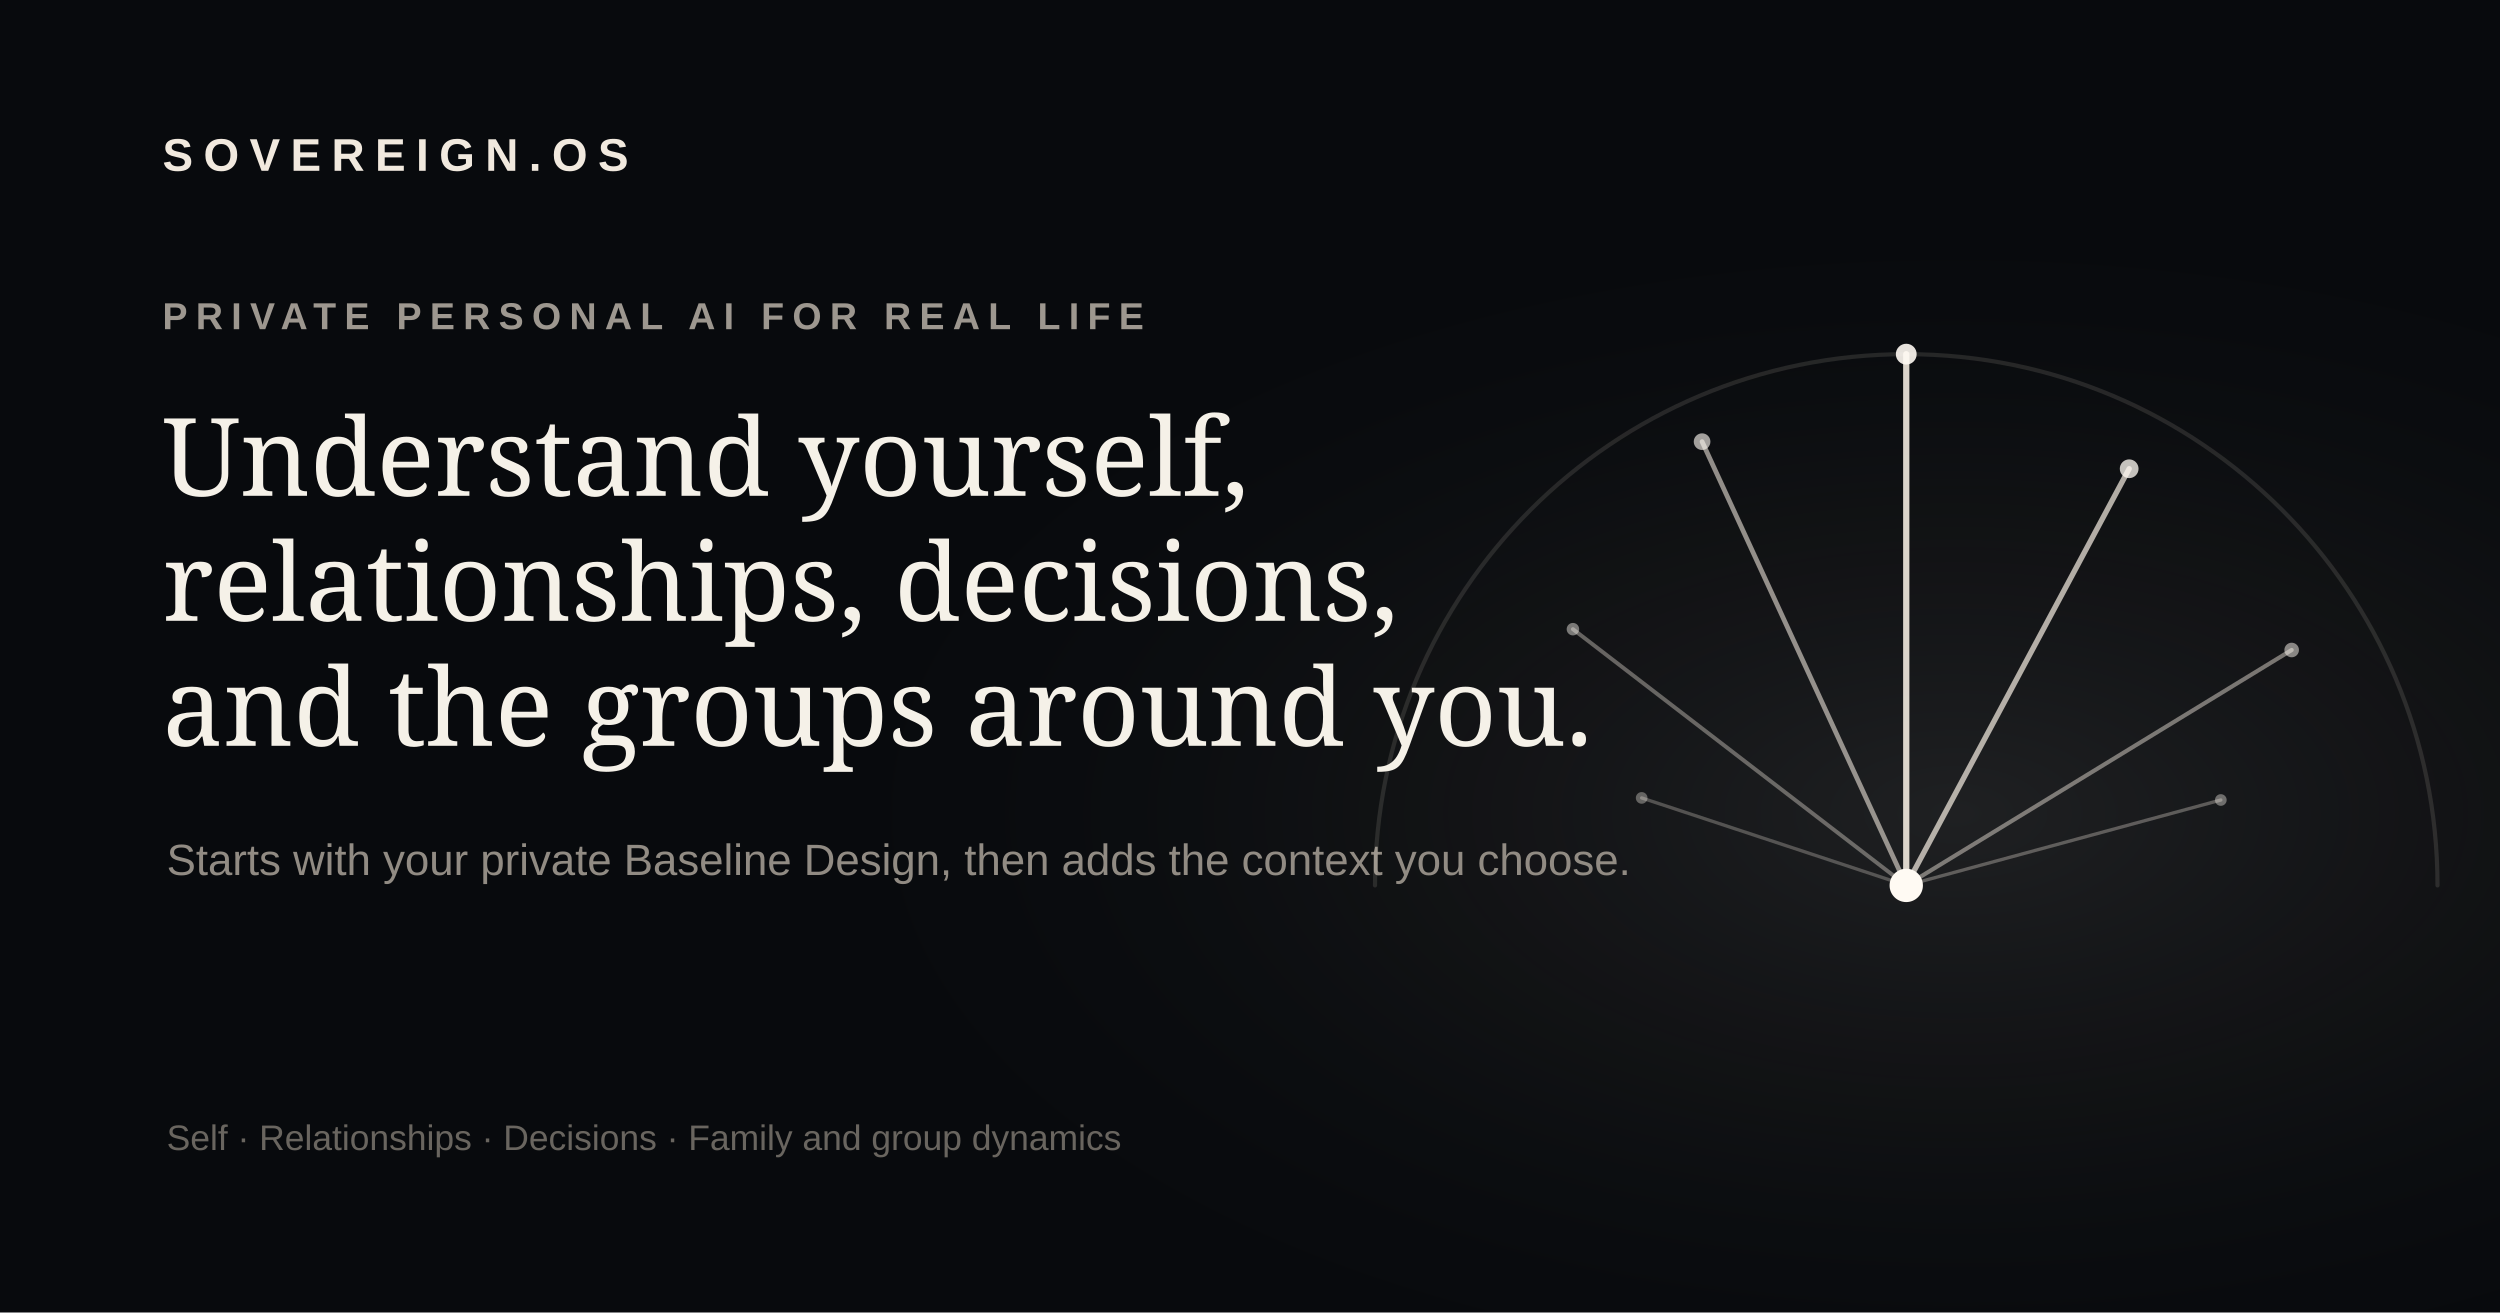
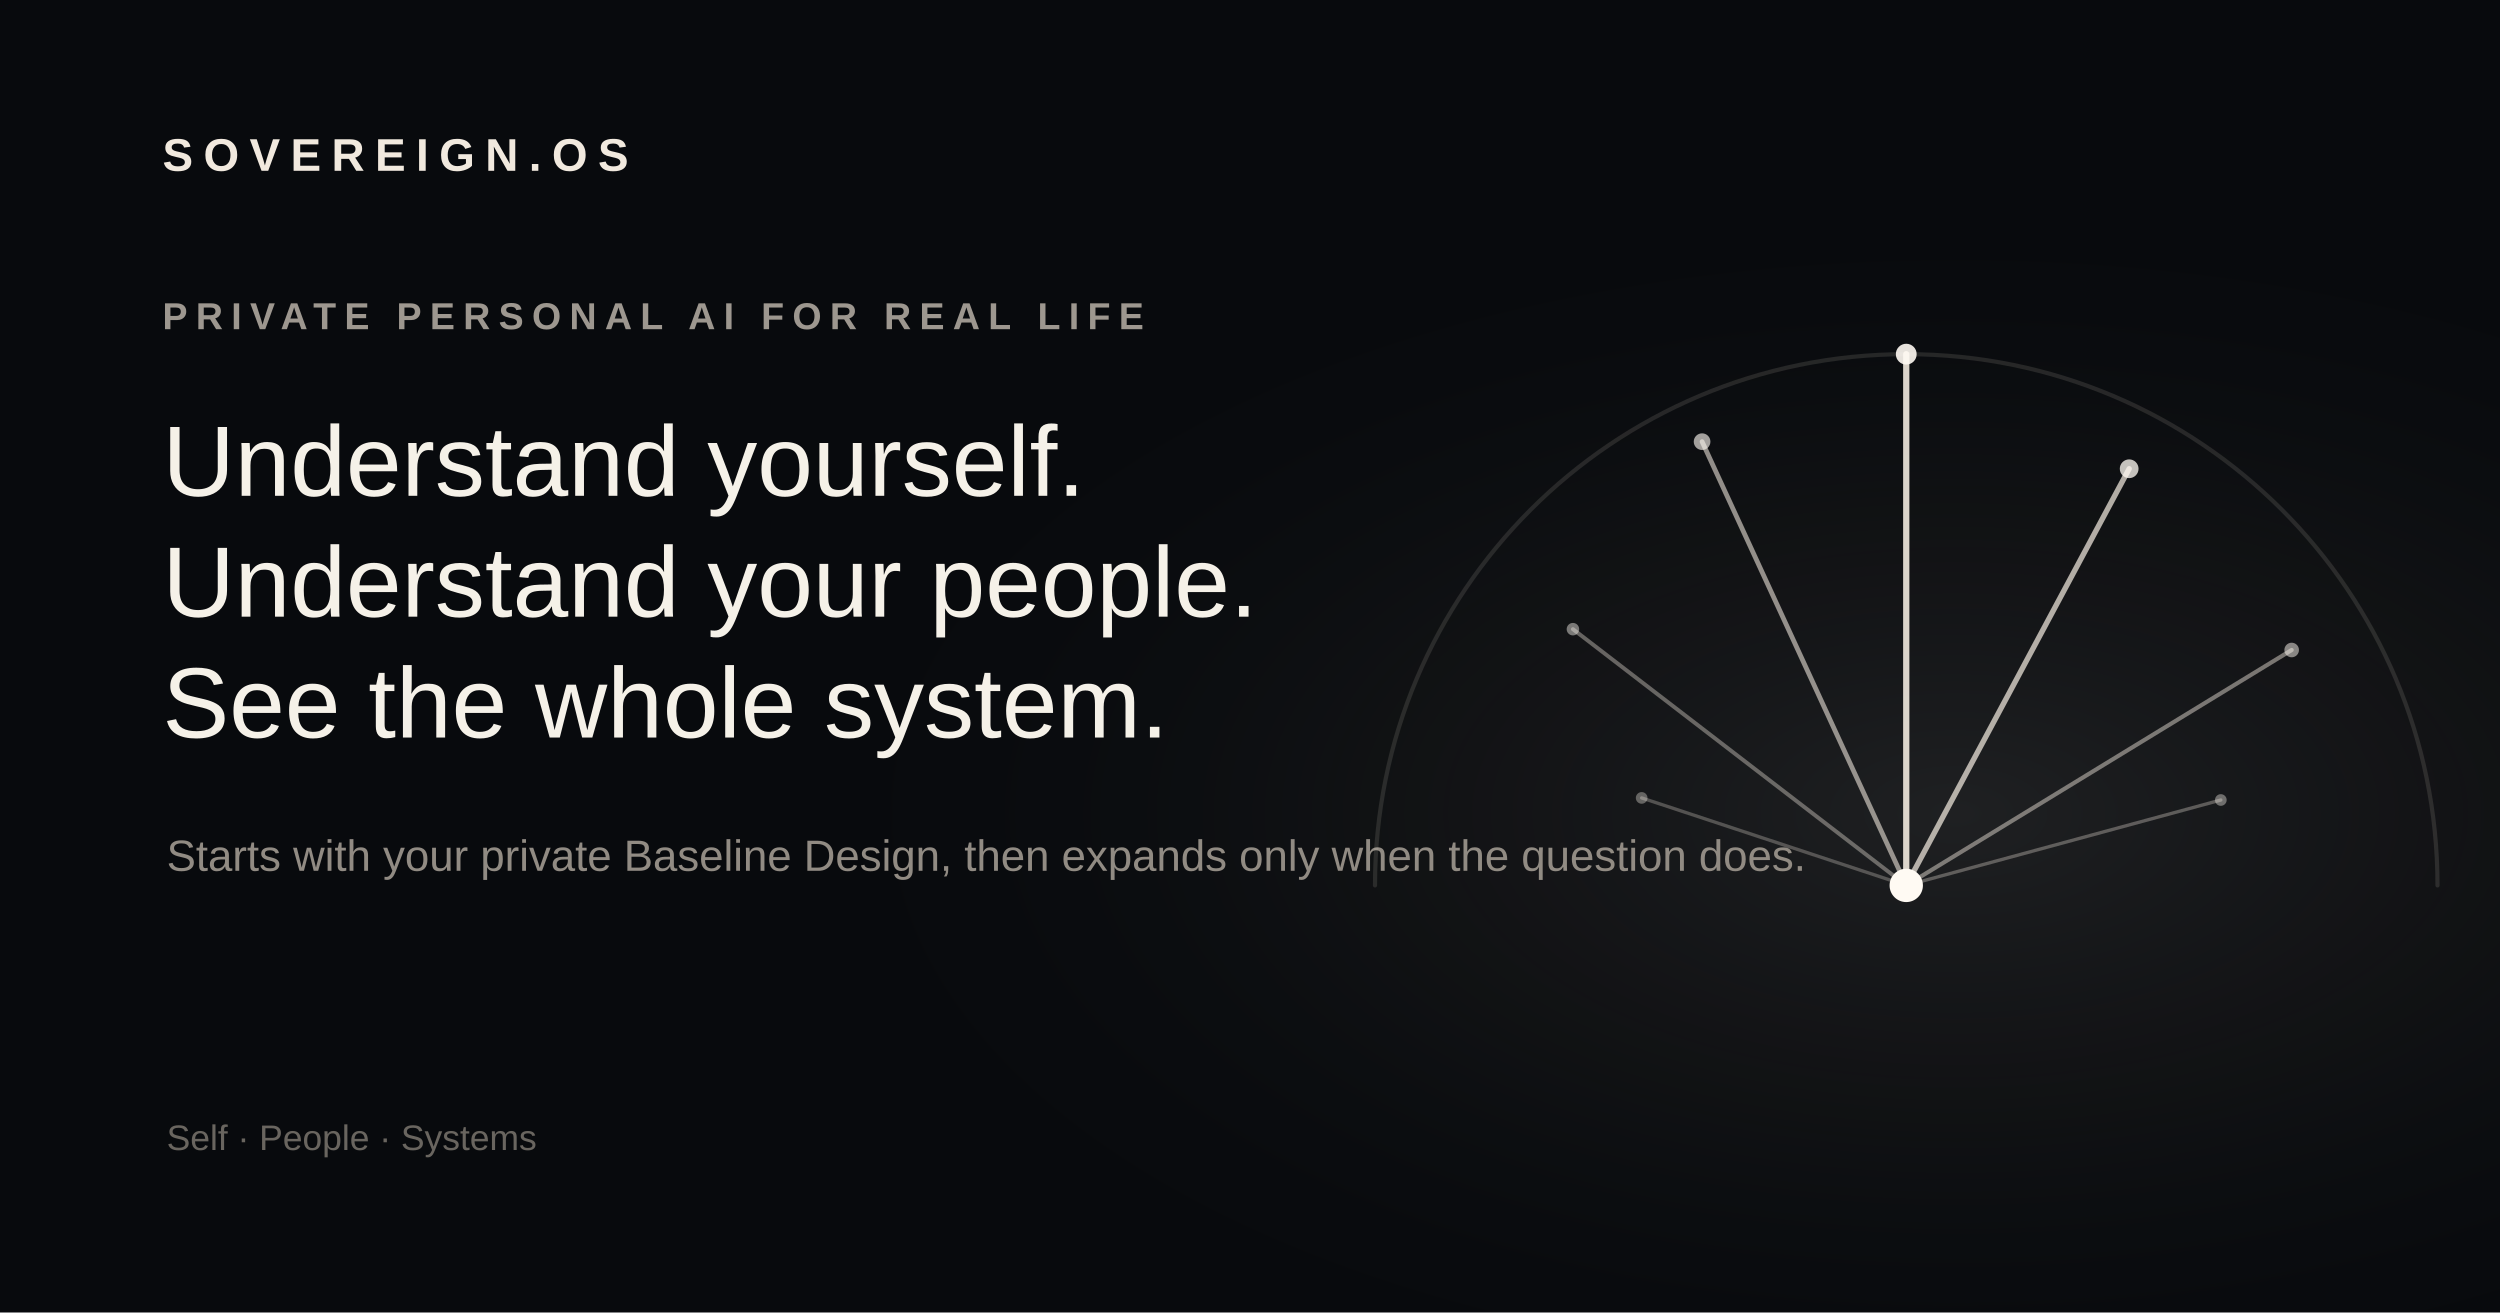
<svg xmlns="http://www.w3.org/2000/svg" width="1200" height="630" viewBox="0 0 1200 630" role="img" aria-labelledby="title desc">
  <defs>
    <radialGradient id="glow" cx="78%" cy="62%" r="48%">
      <stop offset="0" stop-color="#f1e9de" stop-opacity=".10" />
      <stop offset=".54" stop-color="#bdb4a9" stop-opacity=".035" />
      <stop offset="1" stop-color="#080a0d" stop-opacity="0" />
    </radialGradient>
  </defs>
  <rect width="1200" height="630" fill="#080a0d" />
  <rect width="1200" height="630" fill="url(#glow)" />
-   <text x="78" y="82" fill="#f1e9de" font-family="Arial, sans-serif" font-size="22" font-weight="700" letter-spacing="5">SOVEREIGN.OS</text>
-   <text x="78" y="158" fill="#9d978f" font-family="Arial, sans-serif" font-size="18" font-weight="700" letter-spacing="4">PRIVATE PERSONAL AI FOR REAL LIFE</text>
-   <g font-family="Georgia, serif" fill="#f5f1e8">
-     <text x="78" y="238" font-size="52">Understand yourself,</text>
-     <text x="78" y="298" font-size="52">relationships, decisions,</text>
-     <text x="78" y="358" font-size="52">and the groups around you.</text>
+   <text x="78" y="82" fill="#f1e9de" font-family="Arial, Helvetica, sans-serif" font-size="22" font-weight="700" letter-spacing="5">SOVEREIGN.OS</text>
+   <text x="78" y="158" fill="#9d978f" font-family="Arial, Helvetica, sans-serif" font-size="18" font-weight="700" letter-spacing="4">PRIVATE PERSONAL AI FOR REAL LIFE</text>
+   <g font-family="Arial, Helvetica, sans-serif" fill="#f5f1e8" font-weight="500">
+     <text x="78" y="238" font-size="48">Understand yourself.</text>
+     <text x="78" y="296" font-size="48">Understand your people.</text>
+     <text x="78" y="354" font-size="48">See the whole system.</text>
  </g>
-   <text x="80" y="420" fill="#918b83" font-family="Arial, sans-serif" font-size="21">Starts with your private Baseline Design, then adds the context you choose.</text>
+   <text x="80" y="418" fill="#918b83" font-family="Arial, Helvetica, sans-serif" font-size="21">Starts with your private Baseline Design, then expands only when the question does.</text>
  <g transform="translate(810 170)" fill="none" stroke="#f1e9de" stroke-linecap="round">
    <path d="M-150 255A255 255 0 0 1 360 255" stroke-opacity=".12" stroke-width="2" />
    <path d="M105 255 105 0" stroke-opacity=".9" stroke-width="3" />
    <path d="M105 255 7 42" stroke-opacity=".58" stroke-width="2.3" />
    <path d="M105 255 212 55" stroke-opacity=".72" stroke-width="2.6" />
    <path d="M105 255 -55 132" stroke-opacity=".38" stroke-width="1.9" />
    <path d="M105 255 290 142" stroke-opacity=".46" stroke-width="2" />
    <path d="M105 255 -22 213" stroke-opacity=".28" stroke-width="1.6" />
    <path d="M105 255 256 214" stroke-opacity=".32" stroke-width="1.6" />
    <g fill="#fffaf3" stroke="none">
      <circle cx="105" cy="0" r="5" fill-opacity=".9" />
      <circle cx="7" cy="42" r="4" fill-opacity=".62" />
      <circle cx="212" cy="55" r="4.5" fill-opacity=".76" />
      <circle cx="-55" cy="132" r="3" fill-opacity=".44" />
      <circle cx="290" cy="142" r="3.5" fill-opacity=".5" />
      <circle cx="-22" cy="213" r="2.8" fill-opacity=".34" />
      <circle cx="256" cy="214" r="2.8" fill-opacity=".38" />
      <circle cx="105" cy="255" r="8" />
    </g>
  </g>
-   <text x="80" y="552" fill="#69655f" font-family="Arial, sans-serif" font-size="17">Self · Relationships · Decisions · Family and group dynamics</text>
+   <text x="80" y="552" fill="#69655f" font-family="Arial, Helvetica, sans-serif" font-size="17">Self · People · Systems</text>
</svg>
